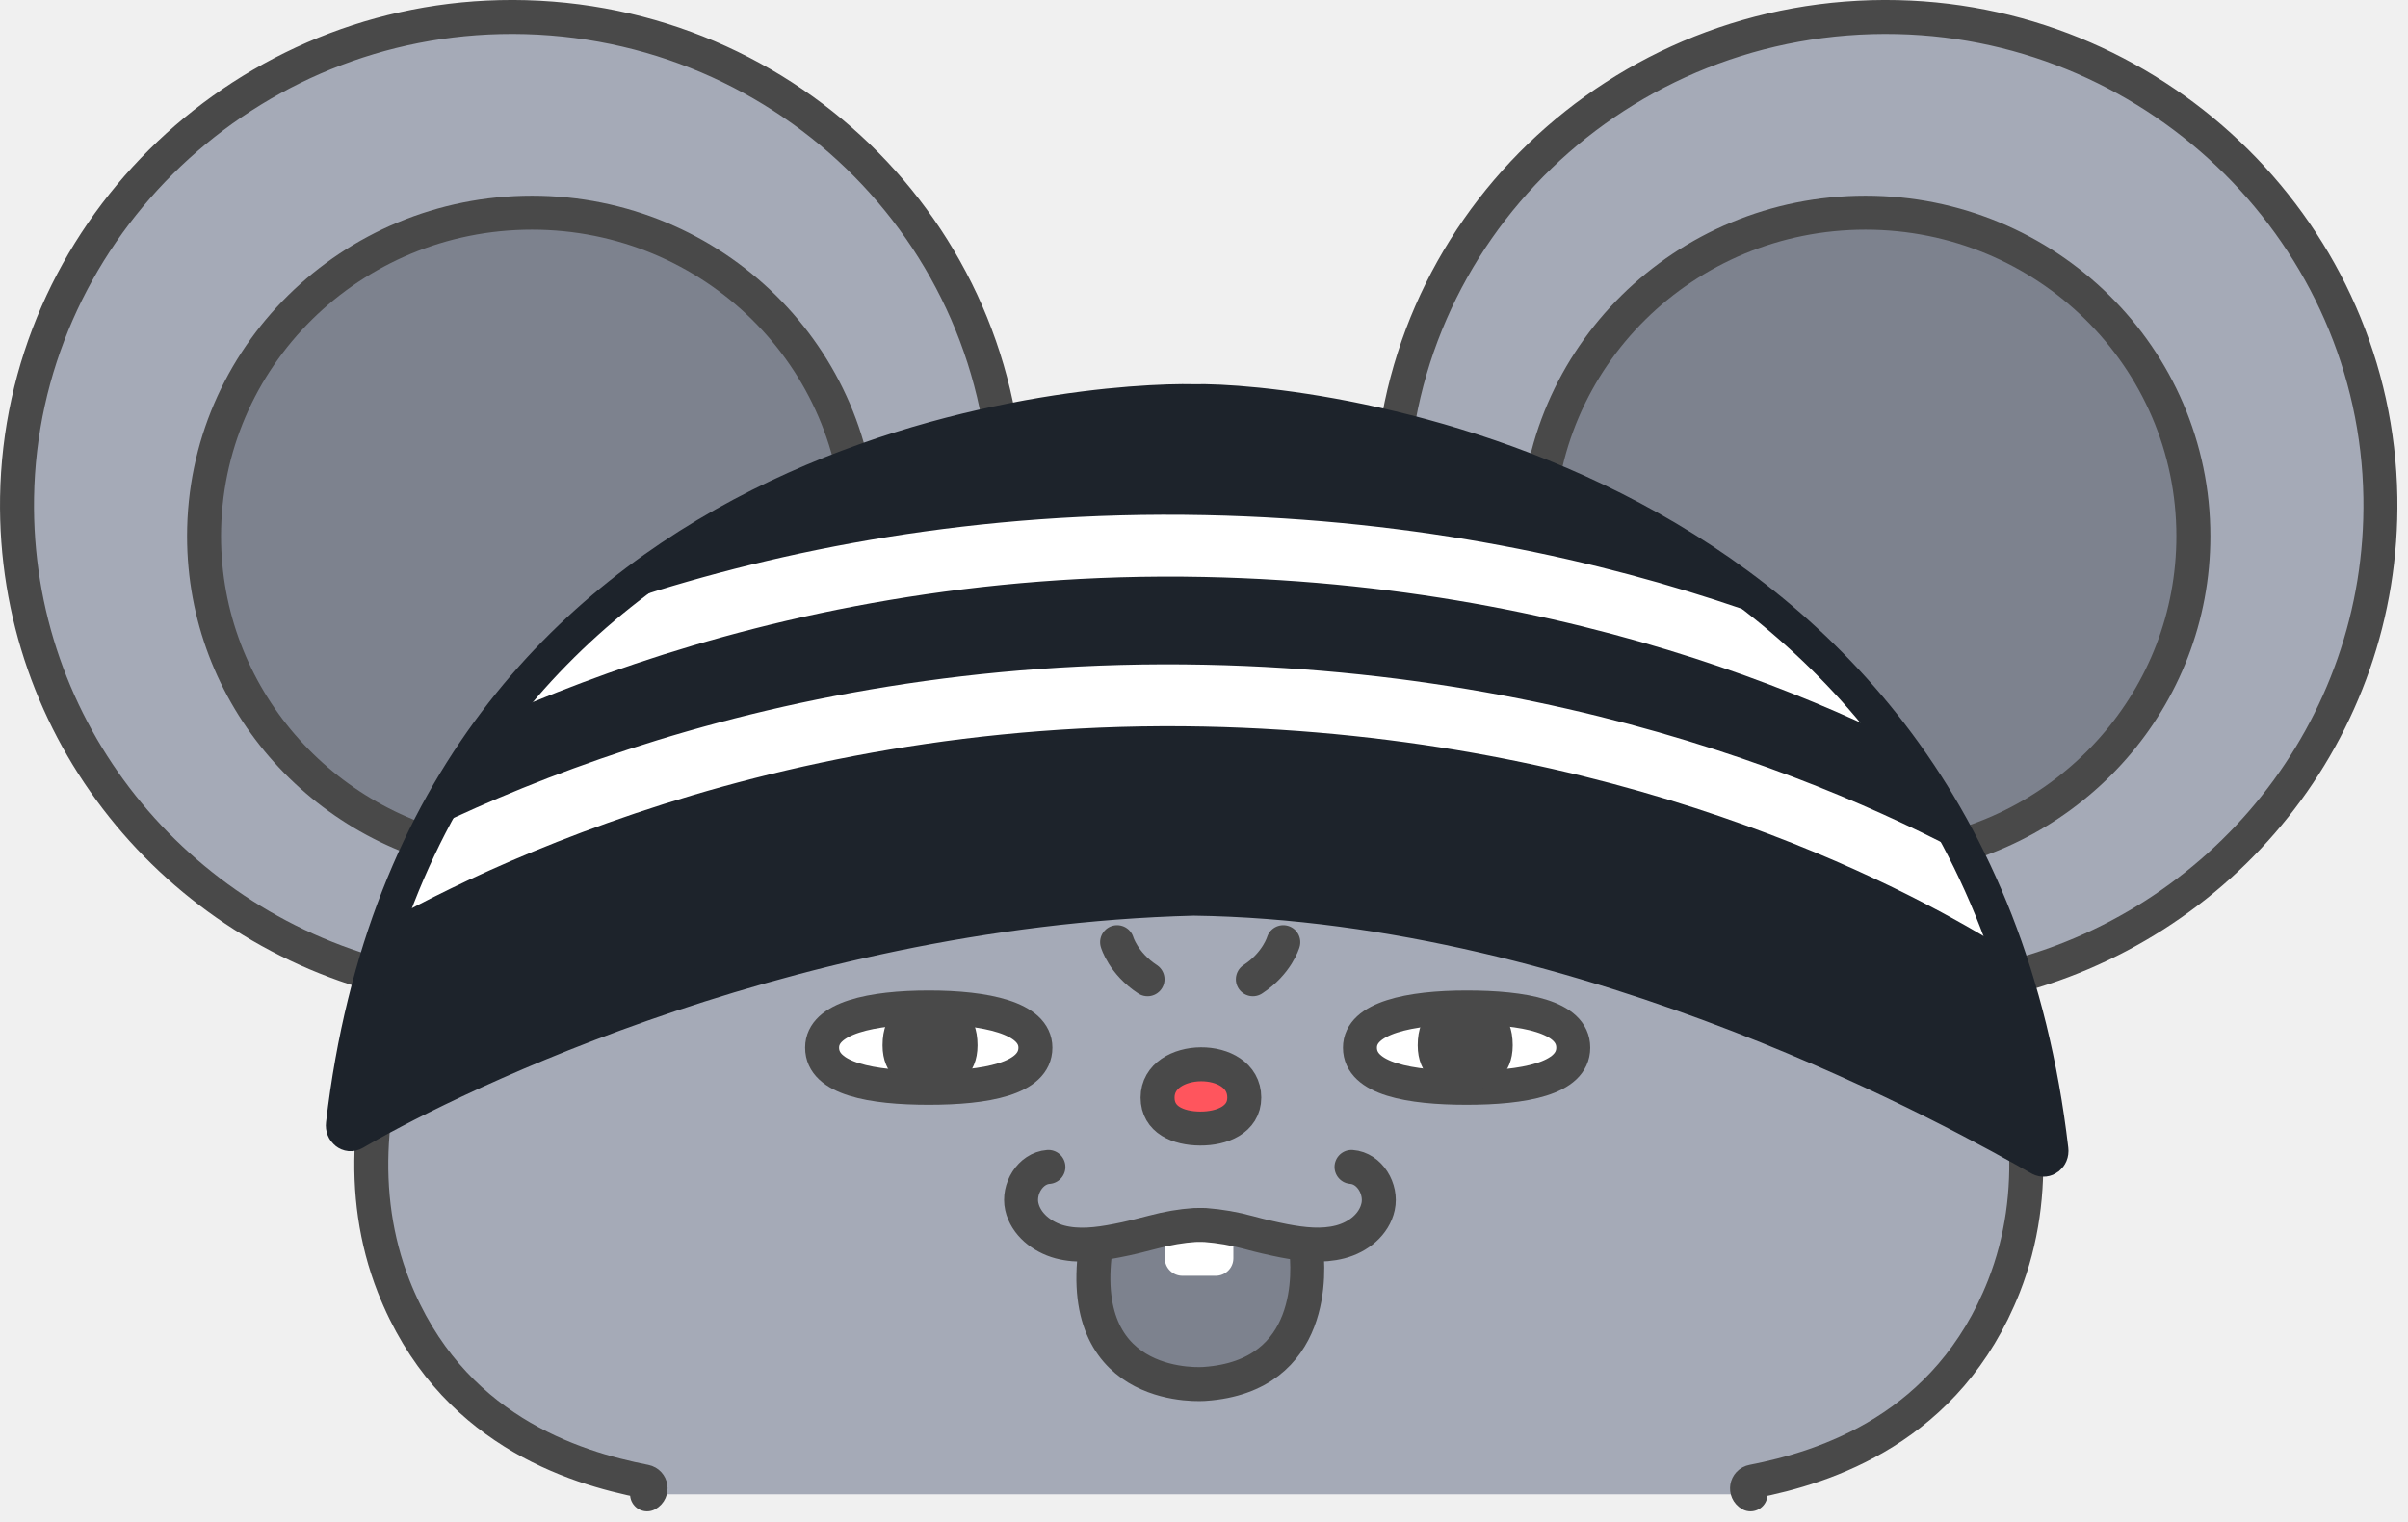
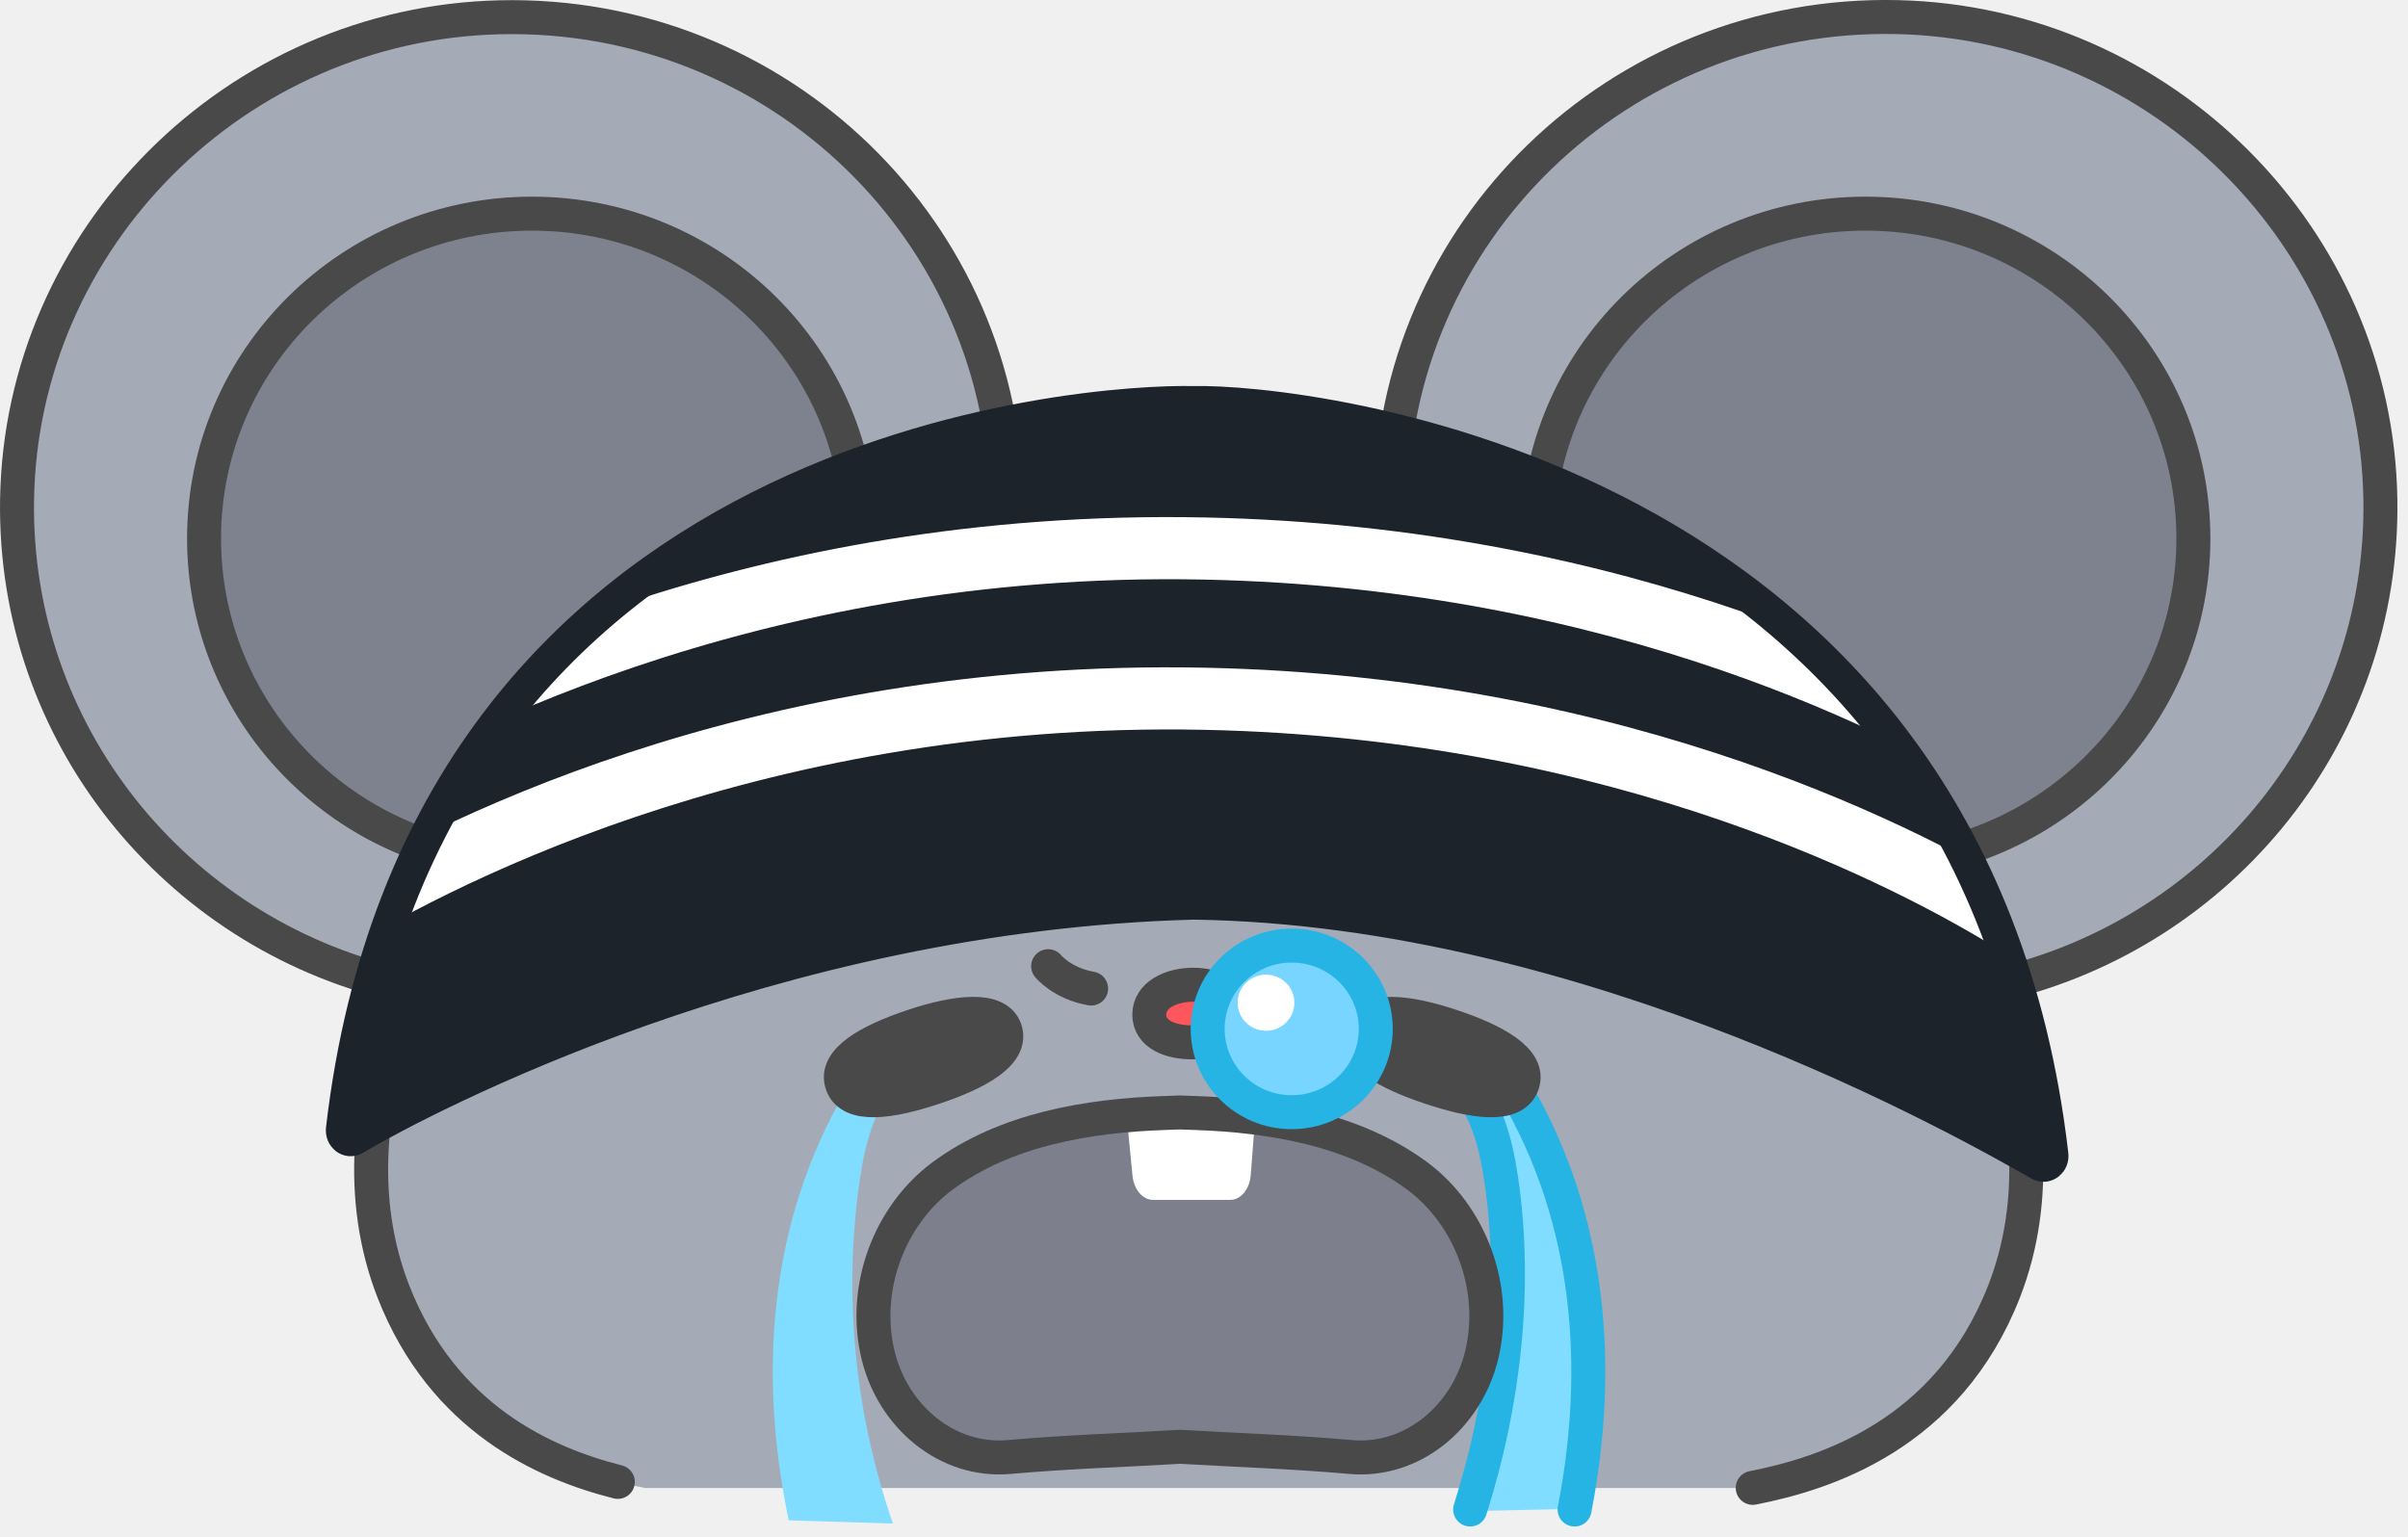
- <svg xmlns="http://www.w3.org/2000/svg" width="163" height="103" viewBox="0 0 163 103" fill="none">
-   <path d="M43.801 101.141C44.181 100.925 44.091 100.353 43.661 100.275C38.761 99.329 30.442 96.72 26.642 87.049C24.042 80.441 25.022 73.143 27.832 66.555C12.603 63.443 1.154 50.129 1.154 34.185C1.154 15.936 16.153 1.145 34.641 1.145C53.13 1.145 68.138 15.936 68.138 34.185C68.138 35.938 67.999 37.661 67.739 39.335L67.209 39.7C71.778 39.069 76.438 38.843 81.157 38.931C85.897 39.03 90.666 39.266 95.366 39.887L94.566 39.345C94.296 37.661 94.166 35.947 94.166 34.194C94.166 15.946 109.155 1.154 127.653 1.154C146.152 1.154 161.15 15.946 161.15 34.194C161.15 50.138 149.701 63.443 134.473 66.555C137.282 73.153 138.252 80.451 135.663 87.049C131.863 96.72 123.554 99.329 118.644 100.275C118.214 100.363 118.124 100.925 118.504 101.141M129.283 57.977C140.112 56.53 148.471 47.371 148.471 36.282C148.471 24.189 138.532 14.38 126.283 14.38C114.034 14.38 104.085 24.189 104.085 36.282C104.085 38.203 104.345 40.074 104.815 41.846C108.465 42.762 114.124 44.653 119.924 48.829C124.294 51.97 127.323 55.378 129.283 57.977ZM57.479 41.856C57.949 40.084 58.199 38.212 58.199 36.292C58.199 24.199 48.26 14.39 36.011 14.39C23.762 14.39 13.823 24.199 13.823 36.292C13.823 47.381 22.172 56.54 33.011 57.987C34.921 55.447 37.781 52.236 41.831 49.232C47.81 44.791 53.71 42.802 57.479 41.856Z" fill="#A5AAB7" />
-   <path d="M148.472 36.285C148.472 47.374 140.113 56.532 129.284 57.98C127.314 55.38 124.294 51.973 119.925 48.831C114.115 44.656 108.466 42.765 104.816 41.849C104.346 40.076 104.086 38.205 104.086 36.285C104.086 24.191 114.025 14.383 126.284 14.383C138.543 14.383 148.472 24.191 148.472 36.285Z" fill="#7D828E" />
-   <path d="M58.21 36.285C58.21 38.205 57.96 40.076 57.49 41.849C53.711 42.794 47.821 44.784 41.842 49.225C37.792 52.229 34.932 55.439 33.022 57.98C22.183 56.532 13.834 47.374 13.834 36.285C13.834 24.191 23.773 14.383 36.022 14.383C48.271 14.383 58.21 24.191 58.21 36.285Z" fill="#7D828E" />
-   <path d="M129.654 57.933C140.313 56.327 148.472 47.248 148.472 36.287C148.472 24.193 138.533 14.395 126.274 14.395C114.015 14.395 104.076 24.193 104.076 36.287C104.076 38.059 104.286 39.783 104.696 41.437" stroke="#494949" stroke-width="2.3" stroke-miterlimit="10" stroke-linecap="round" />
-   <path d="M118.494 101.145C118.114 100.928 118.214 100.357 118.644 100.278C123.544 99.323 131.853 96.713 135.653 87.052C138.112 80.779 137.362 73.885 134.873 67.553C134.663 67.031 134.973 66.45 135.523 66.312C150.381 62.777 161.38 49.462 161.13 33.666C160.85 16.028 146.322 1.571 128.453 1.158C109.585 0.724 94.156 15.674 94.156 34.188C94.156 35.941 94.296 37.664 94.556 39.338" stroke="#494949" stroke-width="2.3" stroke-miterlimit="10" stroke-linecap="round" />
-   <path d="M66.769 39.759C71.478 39.08 76.288 38.843 81.147 38.932C85.627 39.03 91.226 39.237 95.666 39.789" stroke="#494949" stroke-width="2.3" stroke-miterlimit="10" stroke-linecap="round" />
-   <path d="M74.158 84.511C72.788 94.428 81.557 93.67 81.557 93.67C89.117 93.148 88.607 85.92 88.397 84.403L81.097 82.906L74.158 84.502V84.511Z" fill="#7D828E" />
-   <mask id="mask0_4679_12867" style="mask-type:luminance" maskUnits="userSpaceOnUse" x="74" y="82" width="15" height="12">
-     <path d="M74.158 84.511C72.788 94.428 81.557 93.67 81.557 93.67C89.117 93.148 88.607 85.92 88.397 84.403L81.097 82.906L74.158 84.502V84.511Z" fill="white" />
+ <svg xmlns="http://www.w3.org/2000/svg" width="163" height="104" viewBox="0 0 163 104" fill="none">
+   <path d="M43.651 100.741C38.751 99.791 30.432 97.17 26.632 87.454C24.032 80.816 25.012 73.485 27.822 66.867C12.603 63.74 1.154 50.365 1.154 34.348C1.154 16.016 16.153 1.156 34.641 1.156C53.13 1.156 68.138 16.016 68.138 34.348C68.138 36.109 67.999 37.84 67.739 39.522L67.209 39.888C71.778 39.255 76.438 39.027 81.157 39.116C85.897 39.215 90.666 39.453 95.366 40.076L94.566 39.532C94.296 37.84 94.166 36.119 94.166 34.358C94.166 16.026 109.155 1.166 127.653 1.166C146.152 1.166 161.15 16.026 161.15 34.358C161.15 50.375 149.701 63.74 134.473 66.867C137.282 73.495 138.252 80.826 135.663 87.454C131.863 97.17 123.554 99.791 118.644 100.741H43.651ZM129.283 58.25C140.112 56.795 148.471 47.595 148.471 36.455C148.471 24.306 138.532 14.453 126.283 14.453C114.034 14.453 104.085 24.306 104.085 36.455C104.085 38.384 104.345 40.264 104.815 42.045C108.465 42.965 114.124 44.864 119.924 49.059C124.294 52.215 127.323 55.638 129.283 58.25ZM57.479 42.055C57.949 40.274 58.199 38.394 58.199 36.465C58.199 24.316 48.26 14.463 36.011 14.463C23.762 14.463 13.823 24.316 13.823 36.465C13.823 47.605 22.172 56.805 33.011 58.26C34.921 55.707 37.781 52.482 41.831 49.465C47.81 45.003 53.71 43.004 57.479 42.055Z" fill="#A5AAB7" />
+   <path d="M148.472 36.456C148.472 47.595 140.113 56.796 129.284 58.25C127.314 55.638 124.294 52.215 119.925 49.059C114.115 44.865 108.466 42.965 104.816 42.045C104.346 40.264 104.086 38.385 104.086 36.456C104.086 24.307 114.025 14.453 126.284 14.453C138.543 14.453 148.472 24.307 148.472 36.456Z" fill="#7D828E" />
+   <path d="M58.21 36.456C58.21 38.385 57.96 40.264 57.49 42.045C53.711 42.995 47.821 44.993 41.842 49.455C37.792 52.473 34.932 55.698 33.022 58.25C22.183 56.796 13.834 47.595 13.834 36.456C13.834 24.307 23.773 14.453 36.022 14.453C48.271 14.453 58.21 24.307 58.21 36.456Z" fill="#7D828E" />
+   <path d="M129.654 58.203C140.313 56.59 148.472 47.468 148.472 36.457C148.472 24.309 138.533 14.465 126.274 14.465C114.015 14.465 104.076 24.309 104.076 36.457C104.076 38.238 104.286 39.969 104.696 41.632" stroke="#494949" stroke-width="2.3" stroke-miterlimit="10" stroke-linecap="round" />
+   <path d="M118.644 100.733C123.544 99.773 131.853 97.151 135.653 87.446C138.112 81.144 137.362 74.219 134.873 67.858C134.663 67.333 134.973 66.749 135.523 66.611C150.381 63.059 161.38 49.684 161.13 33.815C160.85 16.096 146.322 1.573 128.453 1.158C109.585 0.722 94.156 15.74 94.156 34.339C94.156 36.1 94.296 37.832 94.556 39.514" stroke="#494949" stroke-width="2.3" stroke-miterlimit="10" stroke-linecap="round" />
+   <path d="M66.769 39.947C71.478 39.264 76.288 39.026 81.147 39.116C85.627 39.215 91.226 39.422 95.666 39.976" stroke="#494949" stroke-width="2.3" stroke-miterlimit="10" stroke-linecap="round" />
+   <path d="M41.821 100.329C36.882 99.082 29.992 96.035 26.632 87.448C24.173 81.146 24.922 74.221 27.412 67.859C27.622 67.335 27.312 66.751 26.762 66.613C11.904 63.071 0.905 49.695 1.155 33.827C1.435 16.108 15.963 1.585 33.842 1.169C52.71 0.734 68.139 15.752 68.139 34.351C68.139 36.112 67.999 37.843 67.739 39.525" stroke="#494949" stroke-width="2.3" stroke-miterlimit="10" stroke-linecap="round" />
+   <path d="M32.212 58.133C21.763 56.353 13.813 47.32 13.813 36.457C13.813 24.309 23.753 14.465 36.011 14.465C48.27 14.465 58.21 24.309 58.21 36.457C58.21 38.258 57.99 39.999 57.58 41.671" stroke="#494949" stroke-width="2.3" stroke-miterlimit="10" stroke-linecap="round" />
+   <path d="M80.807 27.288C87.857 27.11 133.463 31.66 138.862 78.178C138.922 78.663 138.472 79.009 138.092 78.801C133.263 76.051 107.735 61.488 80.797 61.112C52.2 61.864 28.652 74.29 23.982 77.06C23.602 77.288 23.152 76.932 23.212 76.447C28.622 29.959 73.748 27.119 80.807 27.288Z" fill="#1D232B" />
+   <mask id="mask0_4837_10358" style="mask-type:luminance" maskUnits="userSpaceOnUse" x="23" y="27" width="116" height="52">
+     <path d="M80.807 27.288C87.857 27.11 133.463 31.66 138.862 78.178C138.922 78.663 138.472 79.009 138.092 78.801C133.263 76.051 107.735 61.488 80.797 61.112C52.2 61.864 28.652 74.29 23.982 77.06C23.602 77.288 23.152 76.932 23.212 76.447C28.622 29.959 73.748 27.119 80.807 27.288Z" fill="white" />
  </mask>
-   <g mask="url(#mask0_4679_12867)">
-     <path d="M82.288 81.152H80.048C79.385 81.152 78.848 81.681 78.848 82.334V85.17C78.848 85.823 79.385 86.352 80.048 86.352H82.288C82.95 86.352 83.488 85.823 83.488 85.17V82.334C83.488 81.681 82.95 81.152 82.288 81.152Z" fill="white" />
+   <g mask="url(#mask0_4837_10358)">
+     <path d="M23.183 64.458L20.913 60.886C28.802 55.96 50.511 44.563 81.578 45.206C110.685 45.809 130.624 56.375 137.843 60.886L135.573 64.448C128.654 60.125 109.535 49.994 81.498 49.41C50.73 48.777 29.082 60.758 23.183 64.448V64.458Z" fill="white" />
+     <path d="M23.183 54.286L20.913 50.715C28.802 45.788 50.501 34.391 81.578 35.034C110.685 35.637 130.624 46.203 137.843 50.715L135.573 54.276C128.654 49.953 109.535 39.822 81.498 39.239C50.73 38.605 29.082 50.586 23.183 54.276V54.286Z" fill="white" />
  </g>
-   <path d="M88.397 84.402C88.607 85.919 89.107 93.138 81.557 93.669C81.557 93.669 72.788 94.428 74.158 84.511" stroke="#494949" stroke-width="2.3" stroke-miterlimit="10" stroke-linecap="round" />
-   <path d="M43.801 101.145C44.181 100.928 44.091 100.367 43.661 100.278C38.761 99.323 30.442 96.713 26.642 87.052C24.183 80.779 24.933 73.885 27.422 67.553C27.632 67.031 27.322 66.45 26.772 66.312C11.904 62.777 0.905 49.462 1.155 33.666C1.435 16.028 15.963 1.571 33.842 1.158C52.71 0.724 68.139 15.674 68.139 34.188C68.139 35.941 67.999 37.664 67.739 39.338" stroke="#494949" stroke-width="2.3" stroke-miterlimit="10" stroke-linecap="round" />
-   <path d="M32.212 57.864C21.763 56.091 13.813 47.1 13.813 36.287C13.813 24.193 23.753 14.395 36.011 14.395C48.27 14.395 58.21 24.193 58.21 36.287C58.21 38.079 57.99 39.812 57.58 41.477" stroke="#494949" stroke-width="2.3" stroke-miterlimit="10" stroke-linecap="round" />
-   <path d="M84.227 74.288C84.227 75.785 82.717 76.395 81.237 76.386C79.757 76.376 78.357 75.795 78.357 74.288C78.357 71.324 84.227 71.245 84.227 74.288Z" fill="#FF555D" />
-   <path d="M84.227 74.288C84.227 75.785 82.717 76.395 81.237 76.386C79.757 76.376 78.357 75.795 78.357 74.288C78.357 71.324 84.227 71.245 84.227 74.288Z" stroke="#494949" stroke-width="2.3" stroke-miterlimit="10" stroke-linecap="round" />
-   <path d="M86.867 63.77C86.867 63.77 86.457 65.198 84.807 66.281" stroke="#494949" stroke-width="2.3" stroke-miterlimit="10" stroke-linecap="round" />
-   <path d="M75.618 63.77C75.618 63.77 76.028 65.198 77.678 66.281" stroke="#494949" stroke-width="2.3" stroke-miterlimit="10" stroke-linecap="round" />
-   <path d="M70.968 78.984C69.738 79.073 68.898 80.481 69.168 81.673C69.438 82.865 70.538 83.731 71.728 84.056C72.978 84.391 74.307 84.224 75.577 83.977C76.417 83.82 77.257 83.603 78.087 83.386C79.007 83.14 79.957 82.973 80.877 82.914C81.107 82.904 81.347 82.914 81.577 82.914C82.597 82.993 83.557 83.16 84.526 83.426C85.316 83.642 86.126 83.83 86.926 83.987C88.176 84.224 89.486 84.381 90.726 84.056C91.966 83.731 93.026 82.865 93.286 81.673C93.546 80.481 92.716 79.073 91.486 78.984" stroke="#494949" stroke-width="2.3" stroke-miterlimit="10" stroke-linecap="round" />
-   <path d="M99.276 68.191C95.436 68.191 92.057 68.891 92.057 70.909C92.057 73.027 95.436 73.627 99.276 73.627C103.116 73.627 106.495 73.027 106.495 70.909C106.495 68.792 103.116 68.191 99.276 68.191Z" fill="white" />
-   <path d="M62.869 68.191C66.708 68.191 70.088 68.891 70.088 70.909C70.088 73.027 66.708 73.627 62.869 73.627C59.029 73.627 55.649 73.027 55.649 70.909C55.649 68.891 59.029 68.191 62.869 68.191Z" fill="white" />
-   <path d="M99.276 68.191C95.436 68.191 92.057 68.891 92.057 70.909C92.057 73.027 95.436 73.627 99.276 73.627C103.116 73.627 106.495 73.027 106.495 70.909C106.495 68.792 103.116 68.191 99.276 68.191Z" stroke="#494949" stroke-width="2.3" stroke-miterlimit="10" stroke-linecap="round" />
-   <path d="M102.397 70.751C102.397 68.525 101.047 67.757 99.407 67.649V67.629C99.327 67.629 99.257 67.629 99.177 67.629C99.107 67.629 99.027 67.629 98.957 67.629V67.649C97.317 67.757 95.967 68.525 95.967 70.751C95.967 72.75 97.317 73.705 98.957 73.843V73.863C99.037 73.863 99.107 73.863 99.177 73.863C99.247 73.863 99.327 73.863 99.407 73.863V73.843C101.047 73.695 102.397 72.75 102.397 70.751Z" fill="#494949" />
-   <path d="M62.869 68.191C66.708 68.191 70.088 68.891 70.088 70.909C70.088 73.027 66.708 73.627 62.869 73.627C59.029 73.627 55.649 73.027 55.649 70.909C55.649 68.891 59.029 68.191 62.869 68.191Z" stroke="#494949" stroke-width="2.3" stroke-miterlimit="10" stroke-linecap="round" />
-   <path d="M59.74 70.751C59.74 68.525 61.09 67.757 62.73 67.649V67.629C62.81 67.629 62.88 67.629 62.96 67.629C63.03 67.629 63.11 67.629 63.18 67.629V67.649C64.82 67.757 66.17 68.525 66.17 70.751C66.17 72.75 64.82 73.705 63.18 73.843V73.863C63.1 73.863 63.03 73.863 62.96 73.863C62.89 73.863 62.81 73.863 62.73 73.863V73.843C61.09 73.695 59.74 72.75 59.74 70.751Z" fill="#494949" />
-   <path d="M80.807 27.155C87.857 26.977 133.463 31.508 138.862 77.813C138.922 78.296 138.472 78.64 138.092 78.433C133.263 75.696 107.735 61.199 80.797 60.825C52.2 61.574 28.652 73.943 23.982 76.7C23.602 76.927 23.152 76.572 23.212 76.09C28.622 29.814 73.748 26.987 80.807 27.155Z" fill="#1D232B" />
-   <mask id="mask1_4679_12867" style="mask-type:luminance" maskUnits="userSpaceOnUse" x="23" y="27" width="116" height="52">
-     <path d="M80.807 27.155C87.857 26.977 133.463 31.508 138.862 77.813C138.922 78.296 138.472 78.64 138.092 78.433C133.263 75.696 107.735 61.199 80.797 60.825C52.2 61.574 28.652 73.943 23.982 76.7C23.602 76.927 23.152 76.572 23.212 76.09C28.622 29.814 73.748 26.987 80.807 27.155Z" fill="white" />
+   <path d="M80.807 27.288C87.857 27.11 133.463 31.66 138.862 78.178C138.922 78.663 138.472 79.009 138.092 78.801C133.263 76.051 107.735 61.488 80.797 61.112C52.2 61.864 28.652 74.29 23.982 77.06C23.602 77.288 23.152 76.932 23.212 76.447C28.622 29.959 73.748 27.119 80.807 27.288Z" stroke="#1D232B" stroke-width="2.3" stroke-miterlimit="10" />
+   <path d="M98.766 72.863C98.906 72.141 100.136 71.864 100.945 72.191C101.755 72.517 102.215 73.21 102.605 73.872C107.715 82.588 108.455 92.6 106.605 102.147L99.676 102.305C102.045 95.014 102.715 87.367 101.625 79.887C101.245 77.256 100.556 74.496 98.346 72.537" fill="#80DDFF" />
+   <path d="M106.585 102.199C108.445 92.632 107.705 82.6 102.596 73.865C102.206 73.202 101.746 72.509 100.936 72.183C100.126 71.856 98.906 72.133 98.756 72.855" stroke="#26B4E4" stroke-width="2.3" stroke-miterlimit="10" stroke-linecap="round" />
+   <path d="M98.346 72.527C100.556 74.486 101.235 77.256 101.625 79.878C102.685 87.159 101.825 94.945 99.516 102.197" stroke="#26B4E4" stroke-width="2.3" stroke-miterlimit="10" stroke-linecap="round" />
+   <path d="M61.48 72.529C59.27 74.488 58.59 77.258 58.2 79.879C57.07 87.656 57.84 95.6 60.44 103.148L53.39 102.931C51.341 93.146 51.99 82.818 57.24 73.865C57.63 73.202 58.09 72.509 58.9 72.183C59.71 71.856 60.93 72.133 61.08 72.855" fill="#80DDFF" />
+   <path d="M83.686 68.69C83.686 70.035 82.177 70.58 80.687 70.57C79.237 70.57 77.797 70.035 77.797 68.69C77.797 66.029 83.686 65.96 83.686 68.69Z" fill="#FD565C" />
+   <path d="M83.686 68.69C83.686 70.035 82.177 70.58 80.687 70.57C79.237 70.57 77.797 70.035 77.797 68.69C77.797 66.029 83.686 65.96 83.686 68.69Z" stroke="#494949" stroke-width="2.3" stroke-miterlimit="10" stroke-linecap="round" />
+   <path d="M70.949 65.414C70.949 65.414 71.899 66.582 73.859 66.928" stroke="#494949" stroke-width="2.3" stroke-miterlimit="10" stroke-linecap="round" />
+   <path d="M98.245 69.468C95.316 68.489 92.546 68.162 92.016 69.706C91.466 71.328 93.886 72.654 96.826 73.633C99.755 74.613 102.495 75.018 103.055 73.396C103.615 71.773 101.185 70.448 98.245 69.468Z" fill="#494949" stroke="#494949" stroke-width="2.3" stroke-miterlimit="10" stroke-linecap="round" />
+   <path d="M61.808 69.468C64.738 68.489 67.508 68.162 68.038 69.706C68.588 71.328 66.168 72.654 63.228 73.633C60.298 74.613 57.559 75.018 56.999 73.396C56.439 71.773 58.869 70.448 61.808 69.468Z" fill="#494949" stroke="#494949" stroke-width="2.3" stroke-miterlimit="10" stroke-linecap="round" />
+   <path d="M80.397 74.941C80.028 74.951 79.668 74.971 79.298 74.981C74.228 75.159 68.618 76.069 64.339 79.235C60.769 81.876 58.859 86.784 59.969 91.374C60.979 95.549 64.659 98.636 68.829 98.269C72.908 97.913 76.298 98.487 80.397 98.24C84.497 98.477 87.887 97.913 91.966 98.269C96.046 98.626 99.806 95.559 100.826 91.374C101.936 86.793 100.026 81.876 96.456 79.235C92.177 76.069 86.567 75.159 81.497 74.981C81.127 74.971 80.767 74.951 80.397 74.941Z" fill="#7D808C" />
+   <mask id="mask1_4837_10358" style="mask-type:luminance" maskUnits="userSpaceOnUse" x="59" y="74" width="43" height="25">
+     <path d="M80.397 74.941C80.028 74.951 79.668 74.971 79.298 74.981C74.228 75.159 68.618 76.069 64.339 79.235C60.769 81.876 58.859 86.784 59.969 91.374C60.979 95.549 64.659 98.636 68.829 98.269C72.908 97.913 76.298 98.487 80.397 98.24C84.497 98.477 87.887 97.913 91.966 98.269C96.046 98.626 99.806 95.559 100.826 91.374C101.936 86.793 100.026 81.876 96.456 79.235C92.177 76.069 86.567 75.159 81.497 74.981C81.127 74.971 80.767 74.951 80.397 74.941Z" fill="white" />
  </mask>
-   <g mask="url(#mask1_4679_12867)">
-     <path d="M23.182 64.155L20.912 60.6C28.801 55.696 50.51 44.351 81.577 44.991C110.684 45.592 130.623 56.109 137.842 60.6L135.572 64.145C128.653 59.842 109.534 49.757 81.497 49.176C50.73 48.546 29.081 60.472 23.182 64.145V64.155Z" fill="white" />
-     <path d="M23.182 54.03L20.912 50.475C28.801 45.571 50.499 34.226 81.577 34.866C110.684 35.467 130.623 45.984 137.842 50.475L135.572 54.02C128.653 49.717 109.534 39.632 81.497 39.051C50.73 38.421 29.081 50.347 23.182 54.02V54.03Z" fill="white" />
+   <g mask="url(#mask1_4837_10358)">
+     <path d="M76.098 73.835L76.658 79.583C76.748 80.533 77.348 81.235 78.047 81.235H83.277C83.997 81.235 84.597 80.503 84.667 79.523L85.187 72.727C85.277 71.51 84.517 70.491 83.627 70.639L77.318 71.688C76.548 71.817 75.998 72.776 76.098 73.825V73.835Z" fill="white" />
  </g>
-   <path d="M80.807 27.155C87.857 26.977 133.463 31.508 138.862 77.813C138.922 78.296 138.472 78.64 138.092 78.433C133.263 75.696 107.735 61.199 80.797 60.825C52.2 61.574 28.652 73.943 23.982 76.7C23.602 76.927 23.152 76.572 23.212 76.09C28.622 29.814 73.748 26.987 80.807 27.155Z" stroke="#1D232B" stroke-width="2.3" stroke-miterlimit="10" />
+   <path d="M79.868 75.316C79.498 75.326 79.138 75.346 78.768 75.356C73.699 75.534 68.089 76.444 63.81 79.61C60.24 82.251 58.33 87.159 59.44 91.749C60.45 95.924 64.13 99.011 68.299 98.644C72.469 98.278 75.769 98.199 79.868 97.952C83.968 98.189 87.358 98.288 91.437 98.644C95.607 99.011 99.276 95.934 100.296 91.749C101.406 87.168 99.496 82.251 95.927 79.61C91.647 76.444 86.038 75.534 80.968 75.356C80.598 75.346 80.238 75.326 79.868 75.316Z" stroke="#494949" stroke-width="2.3" stroke-miterlimit="10" stroke-linecap="round" />
+   <path d="M87.438 75.298C90.58 75.298 93.127 72.773 93.127 69.659C93.127 66.544 90.58 64.019 87.438 64.019C84.295 64.019 81.748 66.544 81.748 69.659C81.748 72.773 84.295 75.298 87.438 75.298Z" fill="#78D5FF" />
+   <path d="M85.697 69.787C86.757 69.787 87.617 68.937 87.617 67.888C87.617 66.839 86.757 65.988 85.697 65.988C84.637 65.988 83.777 66.839 83.777 67.888C83.777 68.937 84.637 69.787 85.697 69.787Z" fill="white" />
+   <path d="M87.438 75.298C90.58 75.298 93.127 72.773 93.127 69.659C93.127 66.544 90.58 64.019 87.438 64.019C84.295 64.019 81.748 66.544 81.748 69.659C81.748 72.773 84.295 75.298 87.438 75.298Z" stroke="#26B4E4" stroke-width="2.3" stroke-miterlimit="10" />
</svg>
